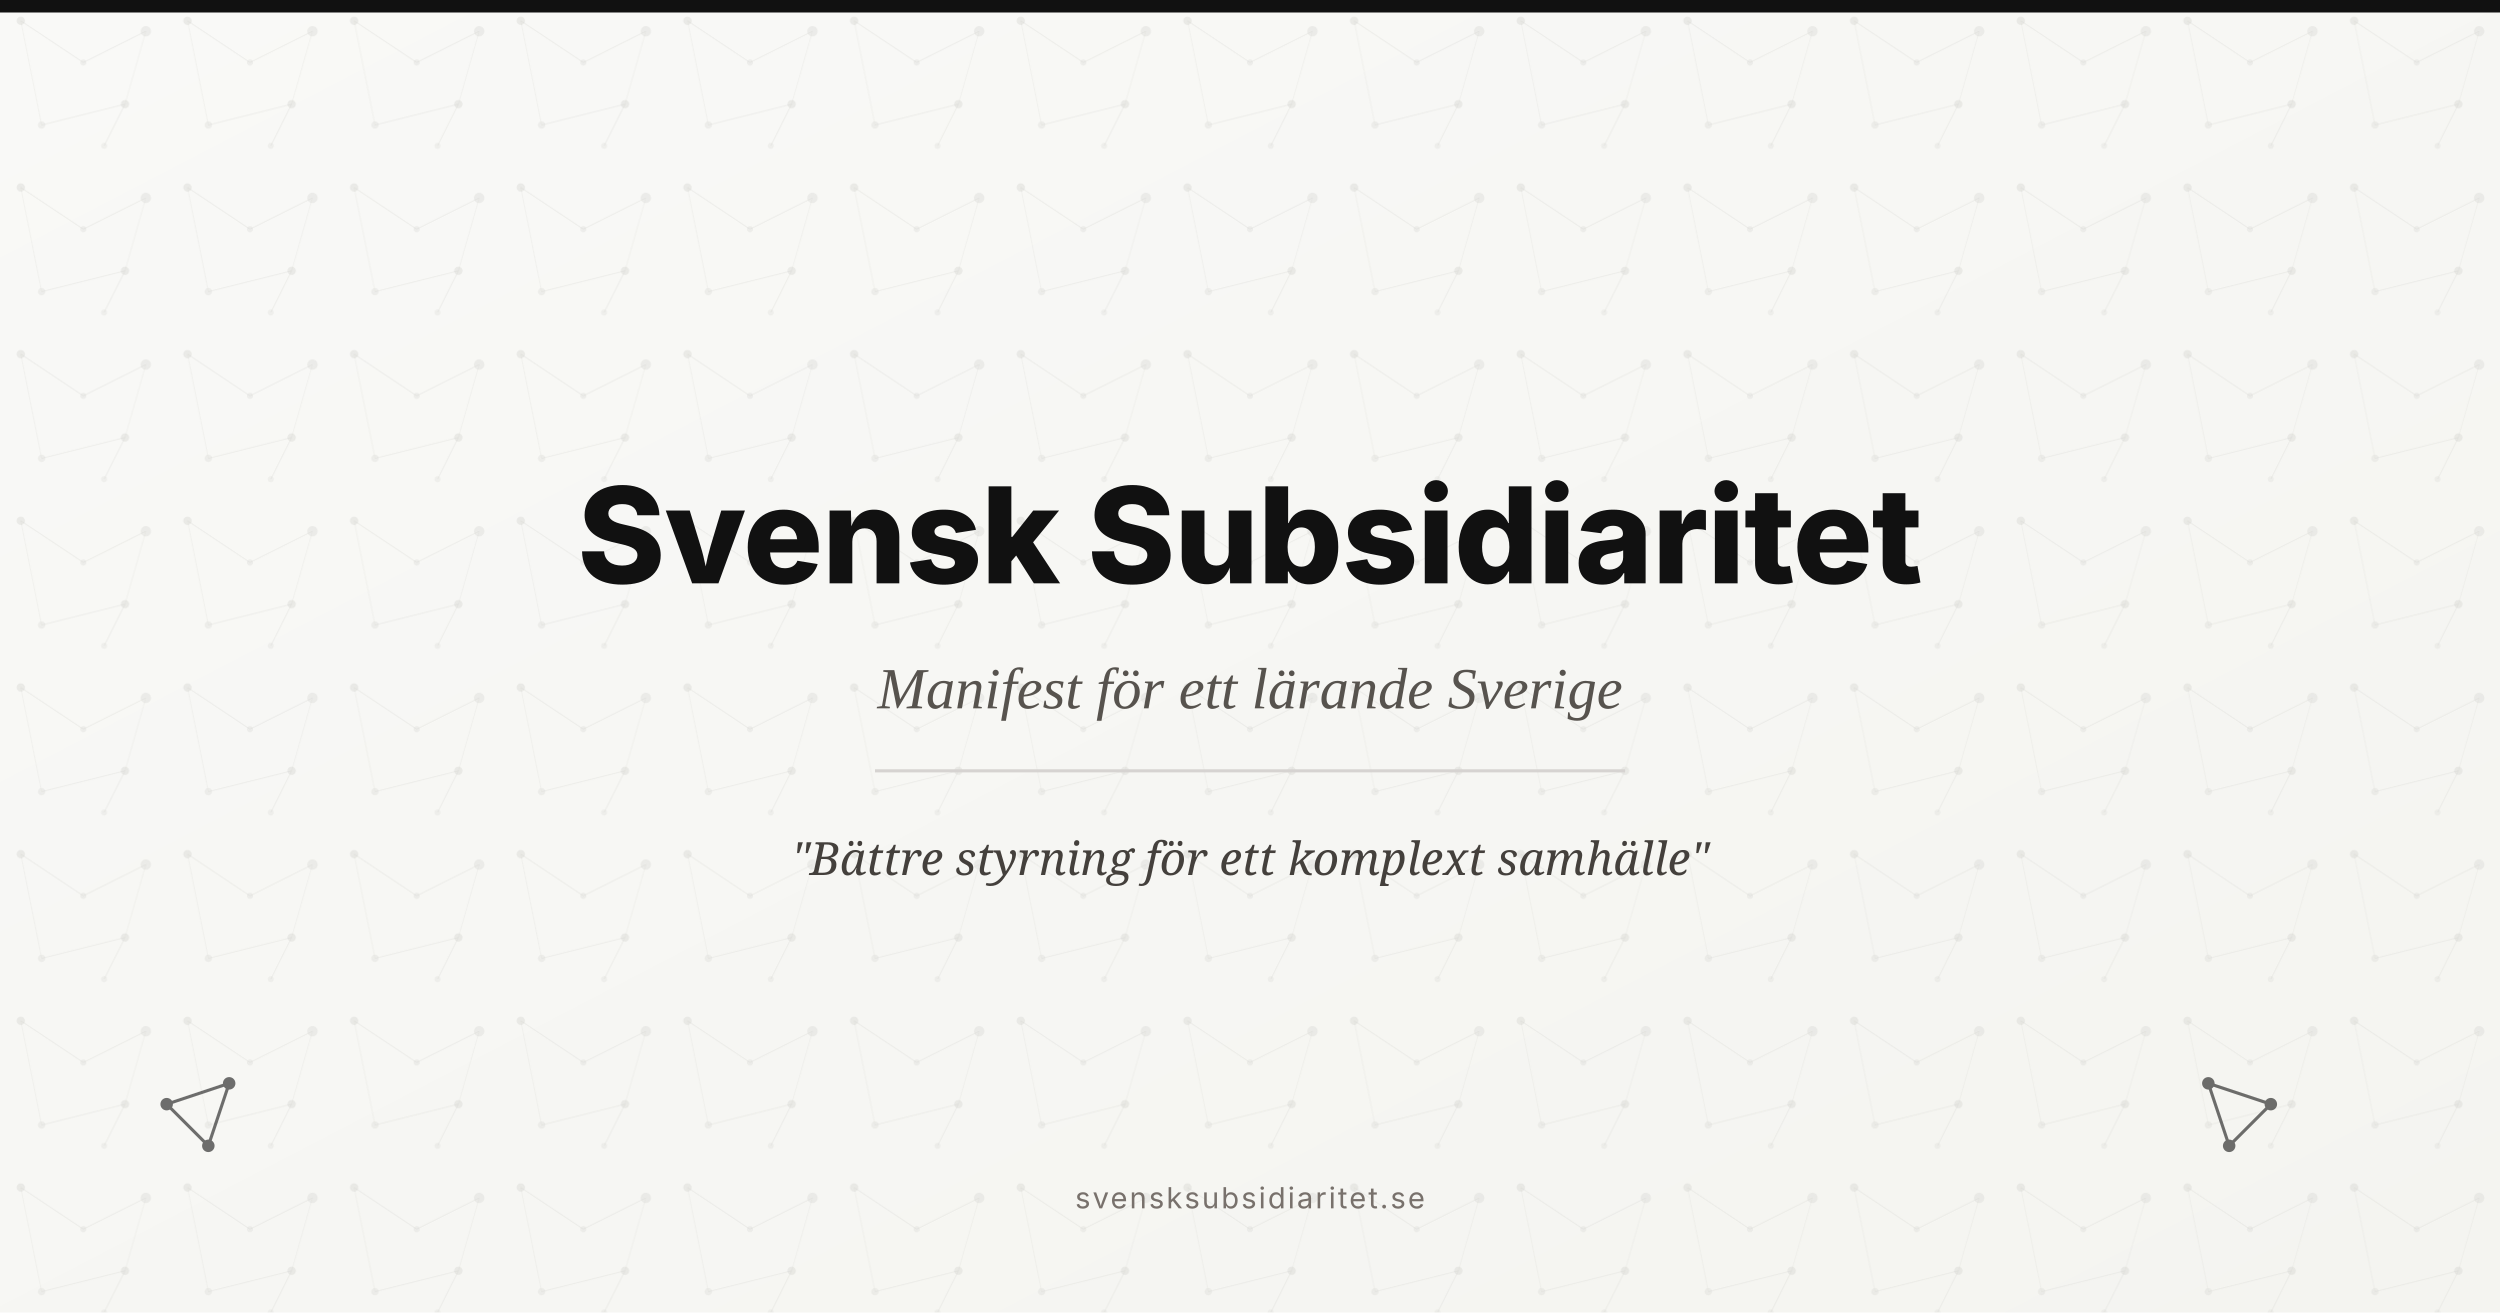
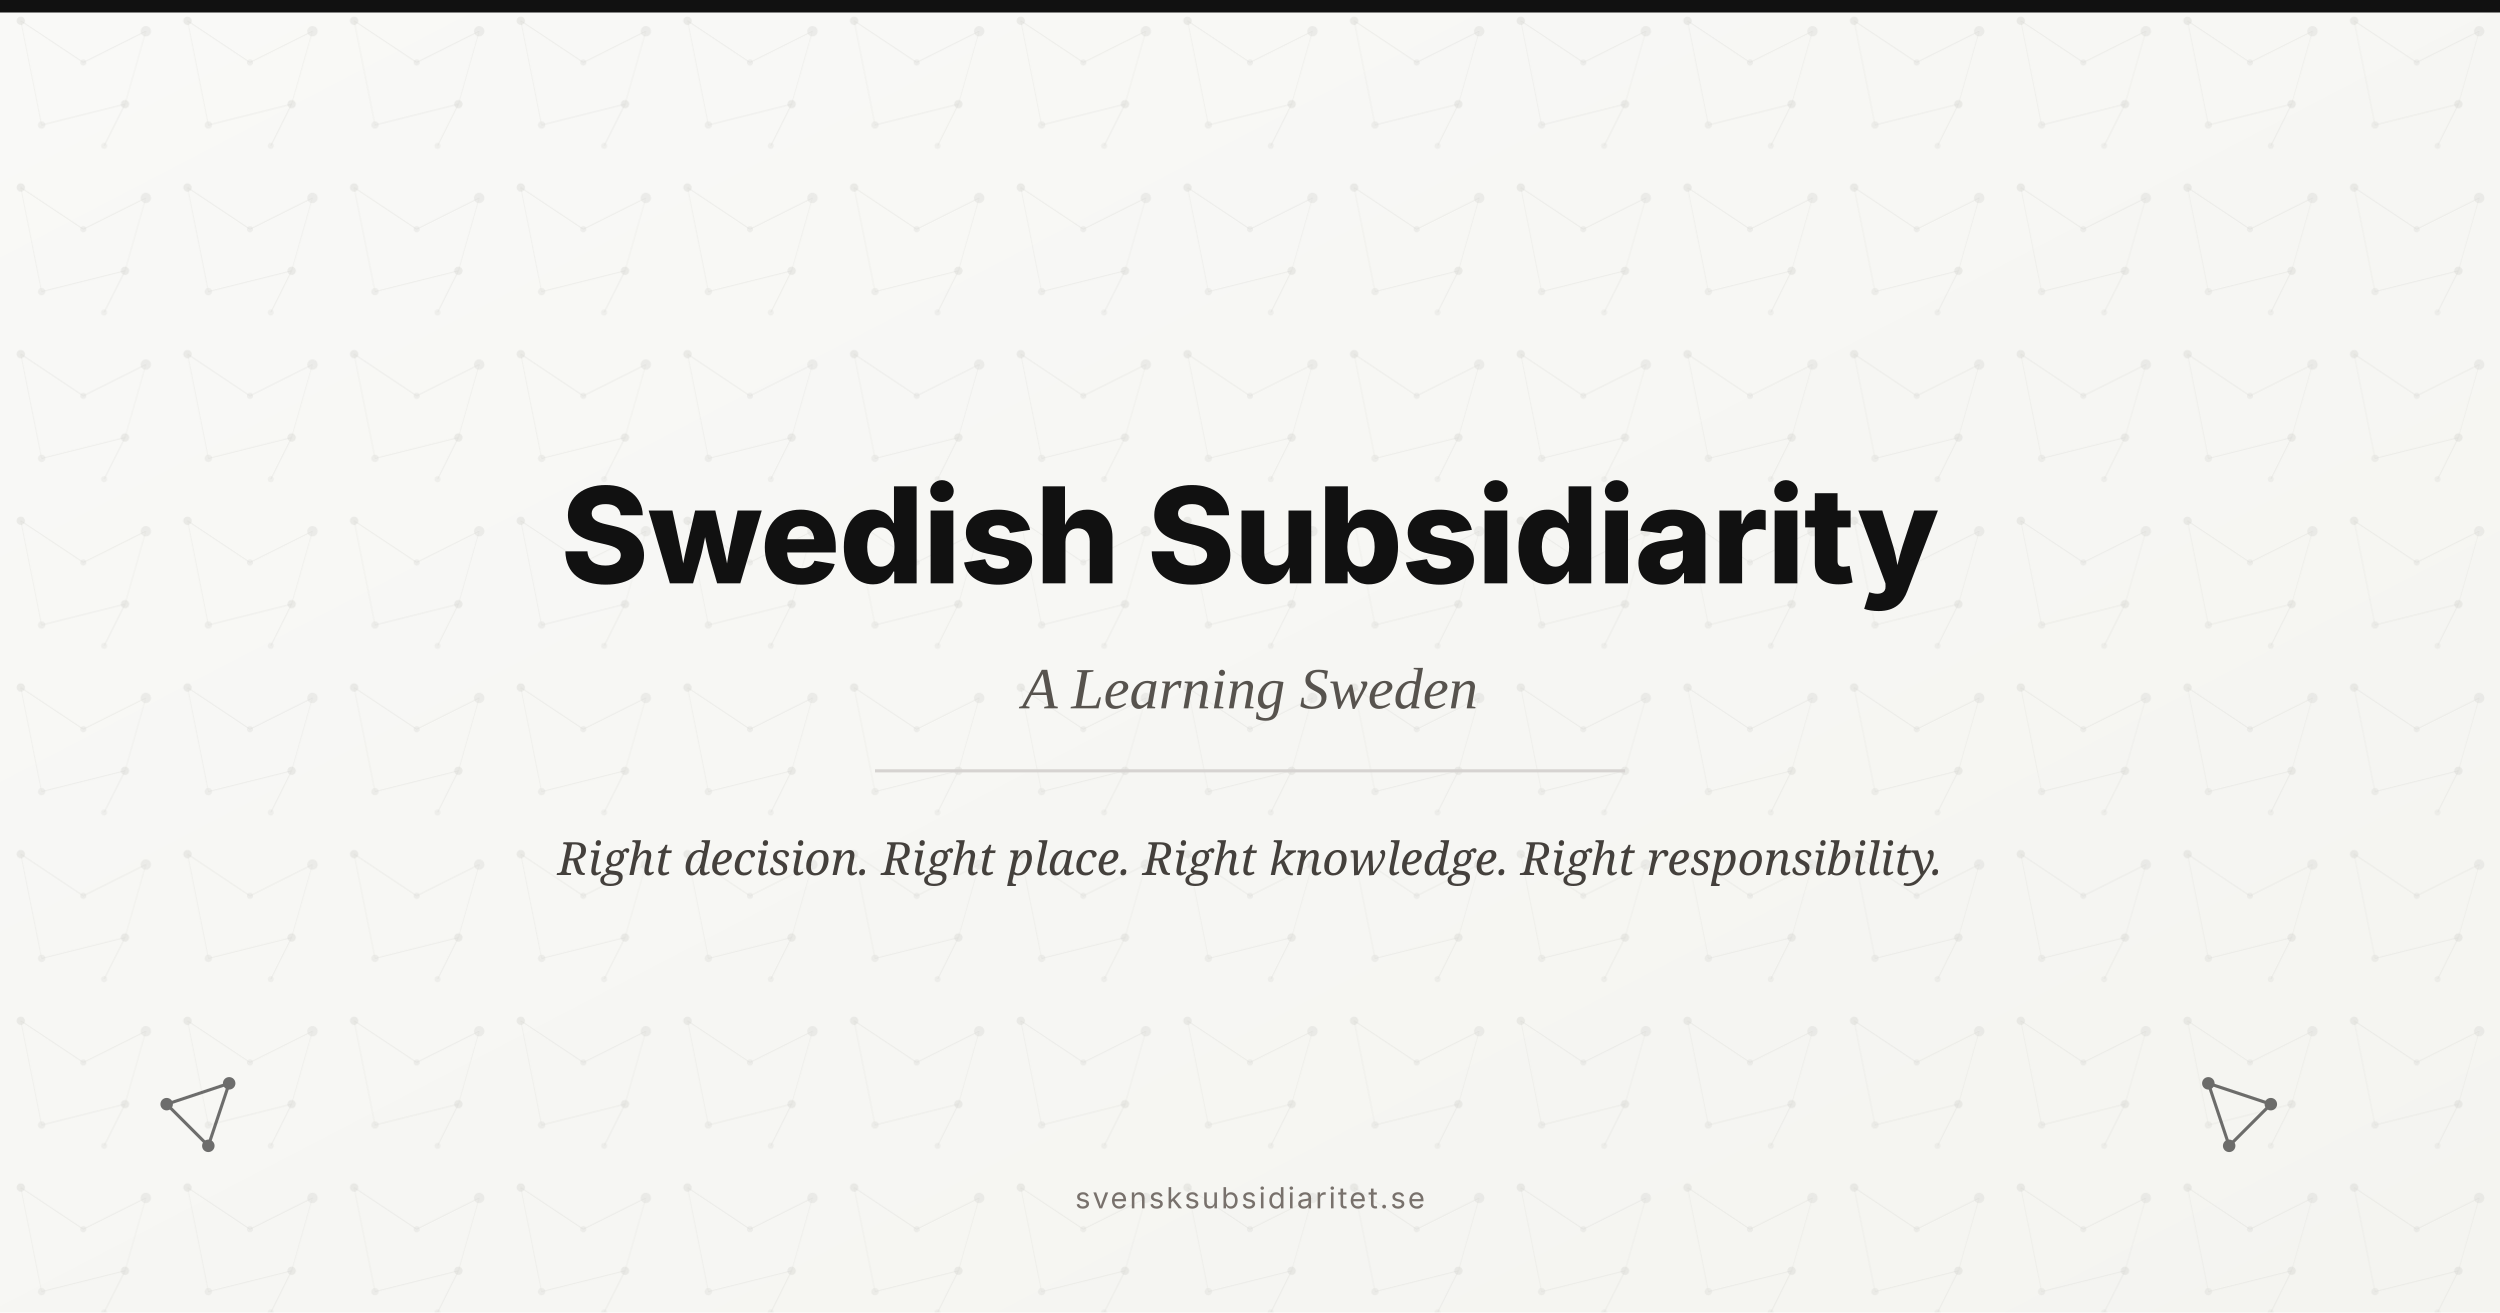
<svg xmlns="http://www.w3.org/2000/svg" width="1200" height="630" viewBox="0 0 1200 630" version="1.1" id="svg25">
  <defs id="defs12">
    <linearGradient id="bgGrad" x1="0" y1="0" x2="1" y2="1">
      <stop offset="0%" stop-color="#f9f9f7" id="stop1" />
      <stop offset="100%" stop-color="#f4f4f0" id="stop2" />
    </linearGradient>
    <pattern id="nodes" x="0" y="0" width="80" height="80" patternUnits="userSpaceOnUse">
      <circle cx="10" cy="10" r="2" fill="#d4d4d0" opacity="0.4" id="circle2" />
      <circle cx="40" cy="30" r="1.5" fill="#d4d4d0" opacity="0.3" id="circle3" />
      <circle cx="70" cy="15" r="2.5" fill="#d4d4d0" opacity="0.35" id="circle4" />
      <circle cx="20" cy="60" r="1.8" fill="#d4d4d0" opacity="0.3" id="circle5" />
      <circle cx="60" cy="50" r="2" fill="#d4d4d0" opacity="0.4" id="circle6" />
      <circle cx="50" cy="70" r="1.5" fill="#d4d4d0" opacity="0.25" id="circle7" />
      <line x1="10" y1="10" x2="40" y2="30" stroke="#d4d4d0" stroke-width="0.5" opacity="0.3" id="line7" />
      <line x1="40" y1="30" x2="70" y2="15" stroke="#d4d4d0" stroke-width="0.5" opacity="0.3" id="line8" />
      <line x1="20" y1="60" x2="60" y2="50" stroke="#d4d4d0" stroke-width="0.5" opacity="0.3" id="line9" />
      <line x1="60" y1="50" x2="50" y2="70" stroke="#d4d4d0" stroke-width="0.5" opacity="0.3" id="line10" />
      <line x1="10" y1="10" x2="20" y2="60" stroke="#d4d4d0" stroke-width="0.5" opacity="0.2" id="line11" />
      <line x1="70" y1="15" x2="60" y2="50" stroke="#d4d4d0" stroke-width="0.5" opacity="0.2" id="line12" />
    </pattern>
  </defs>
  <rect width="1200" height="630" fill="url(#bgGrad)" id="rect12" />
  <rect width="1200" height="630" fill="url(#nodes)" id="rect13" />
  <rect x="0" y="0" width="1200" height="6" fill="#111111" id="rect14" />
  <g transform="translate(600, 280)" id="g16">
    <text x="0" y="0" text-anchor="middle" font-family="'Inter', 'Helvetica Neue', Arial, sans-serif" font-weight="800" font-size="64" fill="#111111" letter-spacing="-0.5" id="text14">
-       Svensk Subsidiaritet
+       Swedish Subsidiarity
    </text>
    <text x="0" y="60" text-anchor="middle" font-family="'Merriweather', Georgia, 'Times New Roman', serif" font-weight="400" font-style="italic" font-size="28" fill="#57534e" id="text15">
-       Manifest för ett lärande Sverige
+       A Learning Sweden
    </text>
    <line x1="-180" y1="90" x2="180" y2="90" stroke="#d6d3d1" stroke-width="1.5" id="line15" />
    <text x="0" y="140" text-anchor="middle" font-family="'Merriweather', Georgia, serif" font-weight="400" font-size="22" fill="#44403c" font-style="italic" id="text16">
-       "Bättre styrning för ett komplext samhälle"
+       Right decision. Right place. Right knowledge. Right responsibility.
    </text>
  </g>
  <g transform="translate(600, 580)" id="g17">
    <text x="0" y="0" text-anchor="middle" font-family="'Inter', Arial, sans-serif" font-weight="400" font-size="14" fill="#78716c" letter-spacing="1" id="text17">
      svensksubsidiaritet.se
    </text>
  </g>
  <g transform="translate(80, 530)" opacity="0.6" id="g21">
    <circle cx="0" cy="0" r="3" fill="#111111" id="circle17" />
    <circle cx="30" cy="-10" r="3" fill="#111111" id="circle18" />
    <circle cx="20" cy="20" r="3" fill="#111111" id="circle19" />
    <line x1="0" y1="0" x2="30" y2="-10" stroke="#111111" stroke-width="1.5" id="line19" />
    <line x1="0" y1="0" x2="20" y2="20" stroke="#111111" stroke-width="1.5" id="line20" />
    <line x1="30" y1="-10" x2="20" y2="20" stroke="#111111" stroke-width="1.5" id="line21" />
  </g>
  <g transform="translate(1090, 530)" opacity="0.6" id="g25">
    <circle cx="0" cy="0" r="3" fill="#111111" id="circle21" />
    <circle cx="-30" cy="-10" r="3" fill="#111111" id="circle22" />
    <circle cx="-20" cy="20" r="3" fill="#111111" id="circle23" />
    <line x1="0" y1="0" x2="-30" y2="-10" stroke="#111111" stroke-width="1.5" id="line23" />
    <line x1="0" y1="0" x2="-20" y2="20" stroke="#111111" stroke-width="1.5" id="line24" />
    <line x1="-30" y1="-10" x2="-20" y2="20" stroke="#111111" stroke-width="1.5" id="line25" />
  </g>
</svg>
